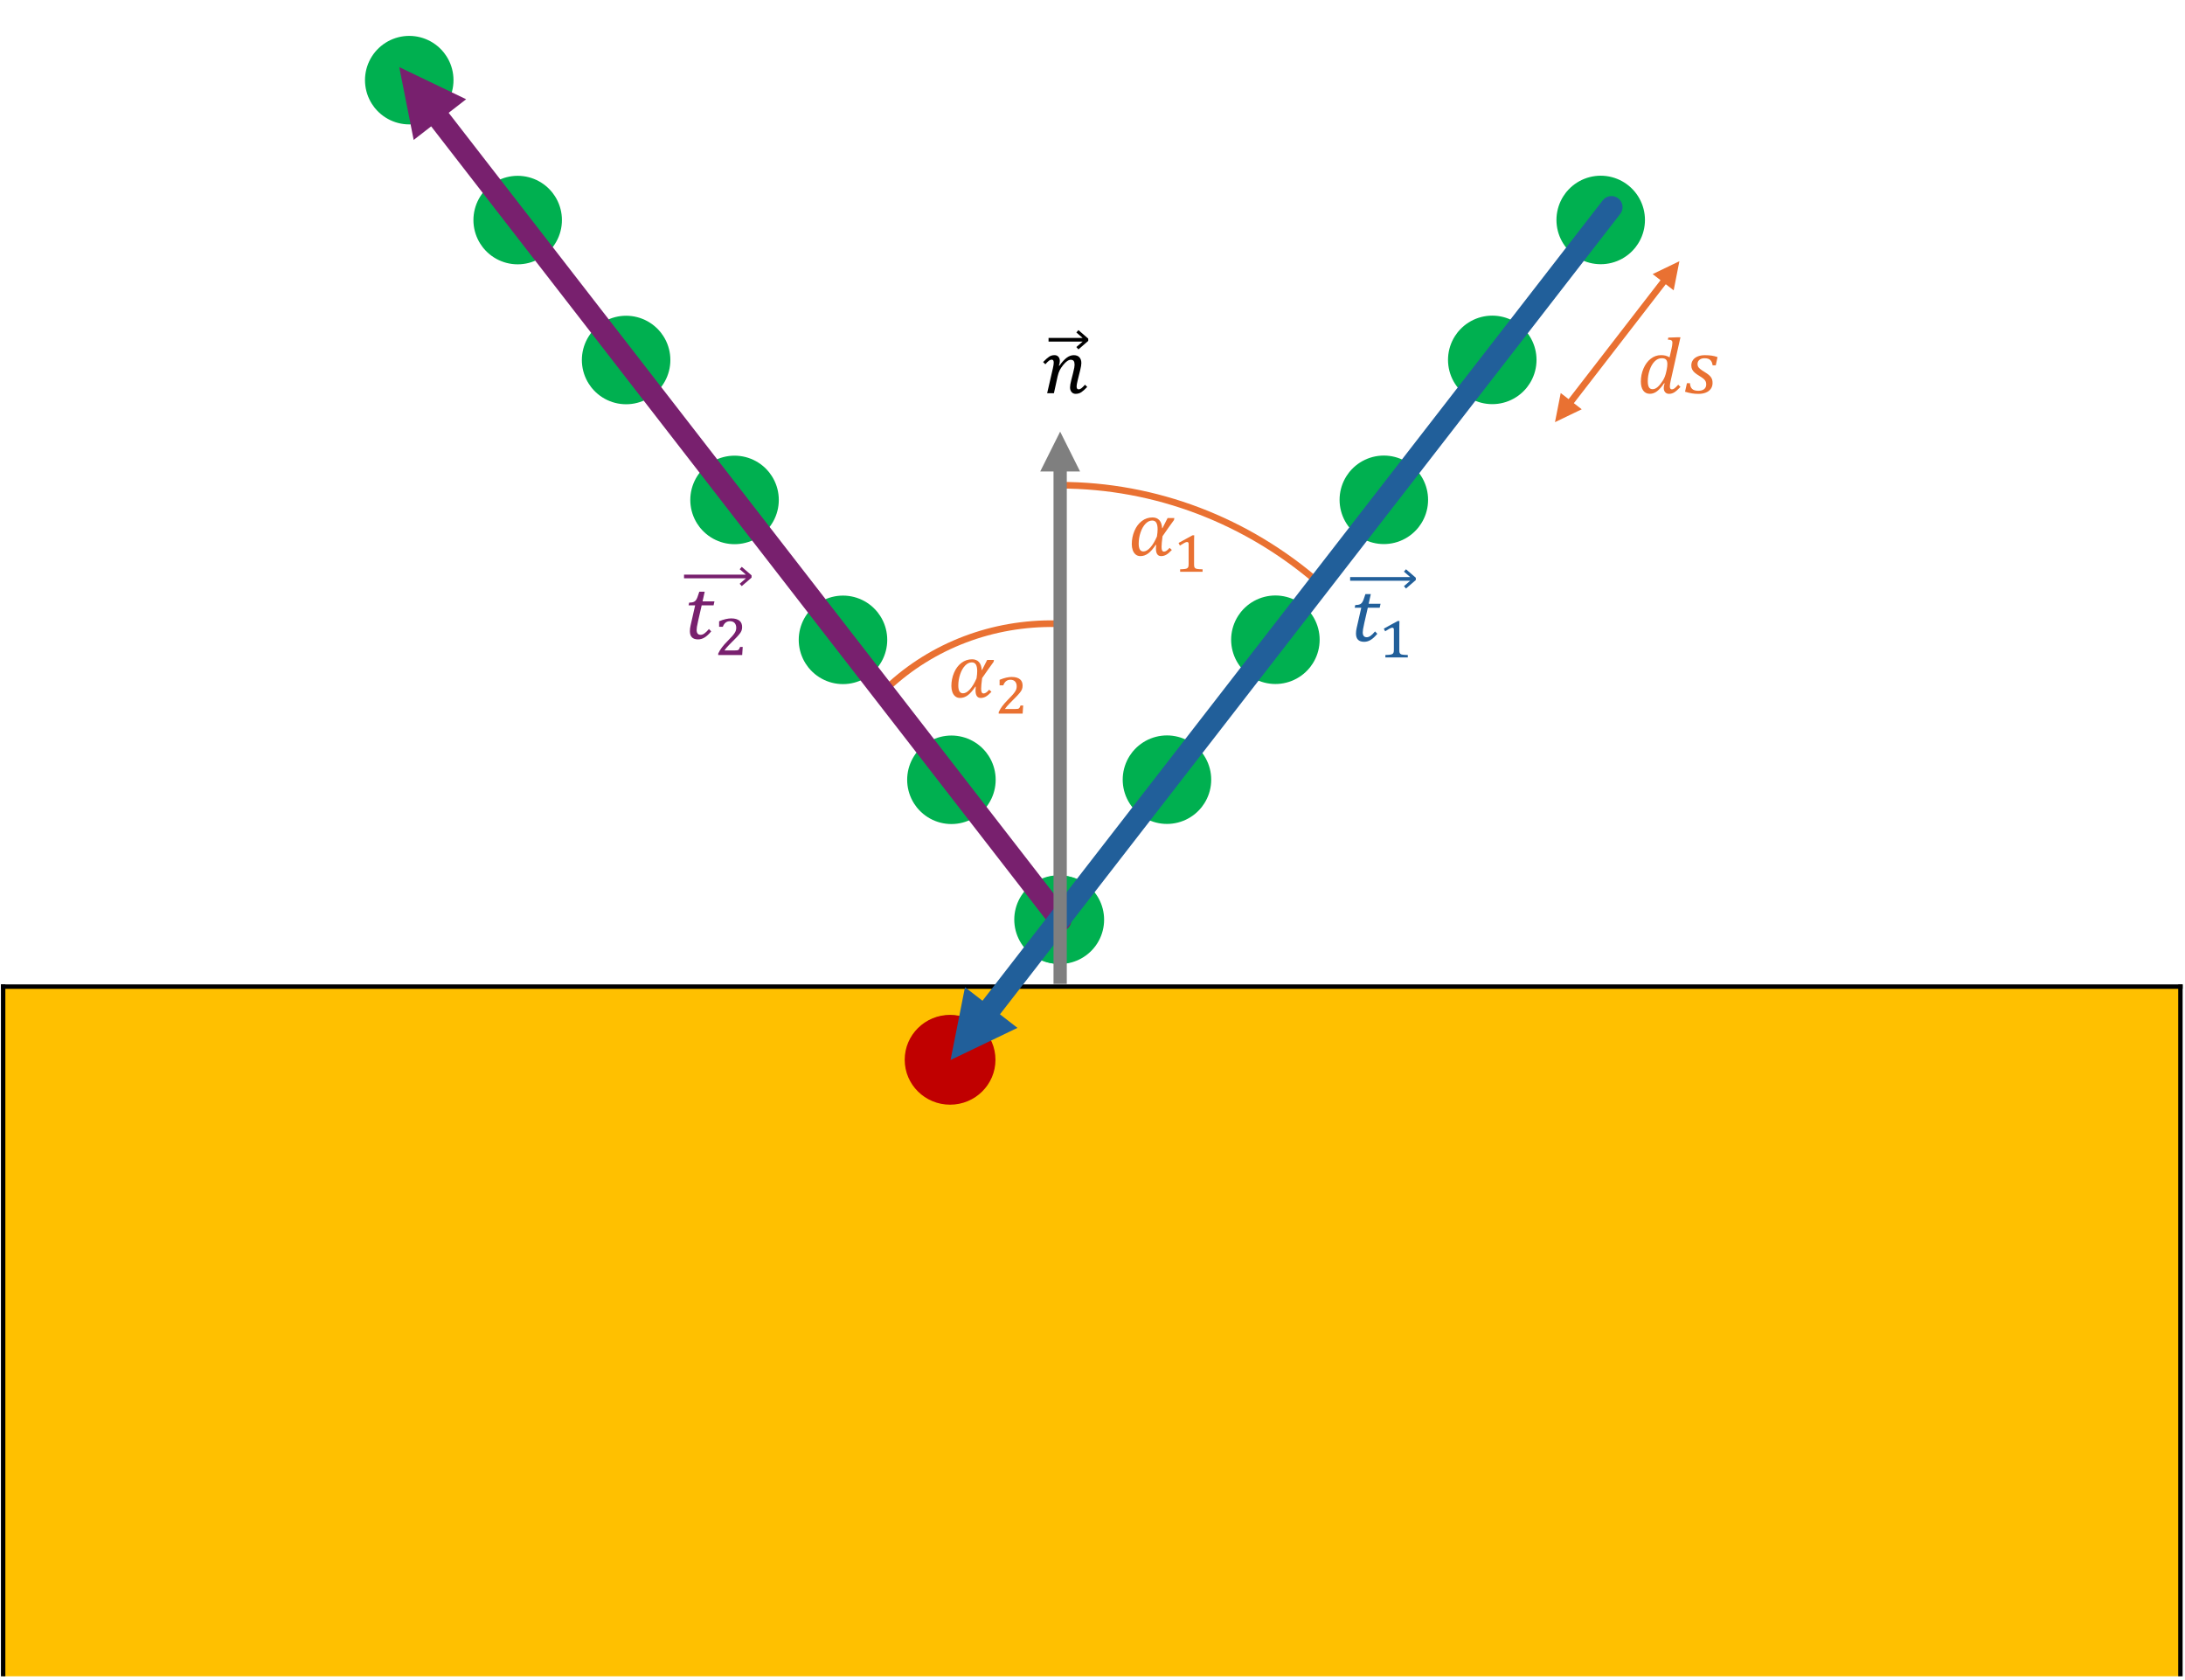
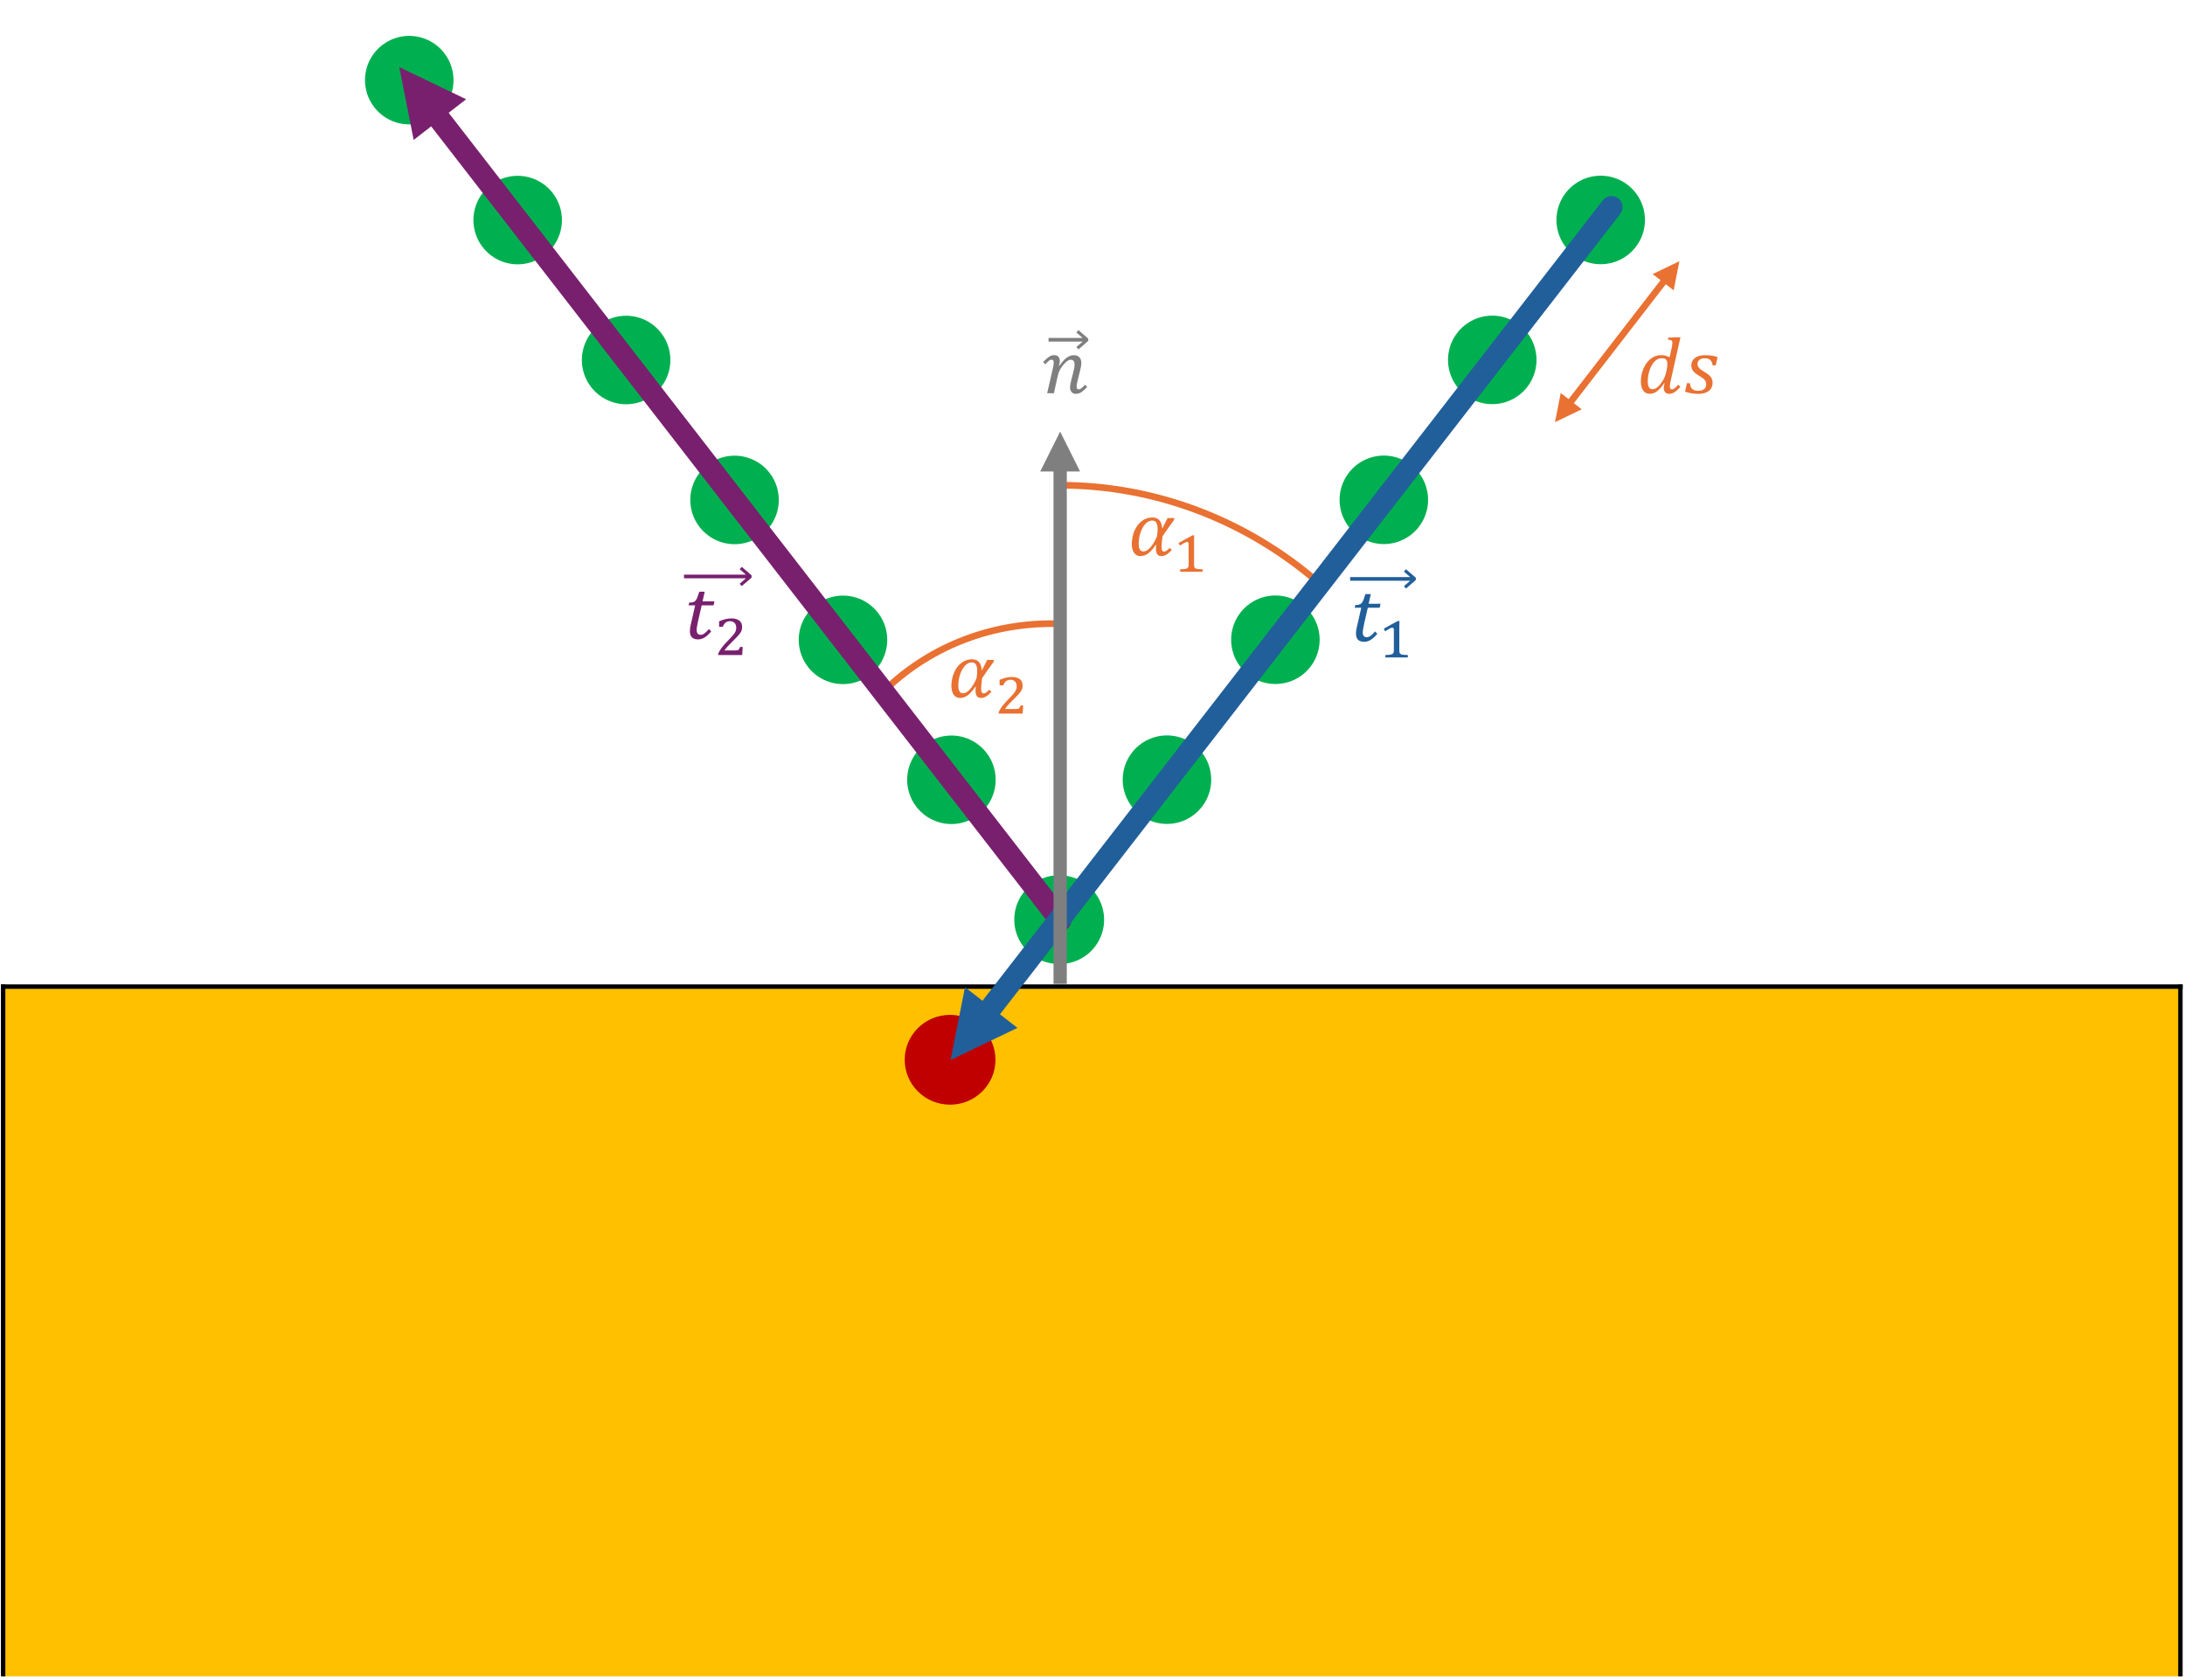
<svg xmlns="http://www.w3.org/2000/svg" width="2263" height="1739" xml:space="preserve" overflow="hidden">
  <g transform="translate(-1028 -673)">
    <path d="M1031.25 1694.74 3286.25 1694.74 3286.25 2408.97 1031.25 2408.97Z" fill="#FFC000" fill-rule="evenodd" />
    <path d="M1031.25 1692.45 1031.25 2408.97" stroke="#000000" stroke-width="4.583" stroke-linejoin="round" stroke-miterlimit="10" fill="none" fill-rule="evenodd" />
    <path d="M3286.25 1692.45 3286.25 2408.97" stroke="#000000" stroke-width="4.583" stroke-linejoin="round" stroke-miterlimit="10" fill="none" fill-rule="evenodd" />
    <path d="M1028.96 1694.74 3288.54 1694.74" stroke="#000000" stroke-width="4.583" stroke-linejoin="round" stroke-miterlimit="10" fill="none" fill-rule="evenodd" />
    <path d="M1947.07 1385.22C1993.81 1341.41 2056.18 1317.73 2121.75 1318.9" stroke="#E97132" stroke-width="6.875" stroke-miterlimit="8" fill="none" fill-rule="evenodd" />
    <path d="M2126 1175.5C2224.58 1175.5 2320.02 1211.86 2395.66 1278.23" stroke="#E97132" stroke-width="6.875" stroke-miterlimit="8" fill="none" fill-rule="evenodd" />
    <path d="M2125.69 1625.44 1441 742" stroke="#00B050" stroke-width="91.667" stroke-linecap="round" stroke-linejoin="round" stroke-miterlimit="10" stroke-dasharray="0 183.333" fill="none" fill-rule="evenodd" />
    <path d="M0 0 684.531 883.229" stroke="#00B050" stroke-width="91.667" stroke-linecap="round" stroke-linejoin="round" stroke-miterlimit="10" stroke-dasharray="0 183.333" fill="none" fill-rule="evenodd" transform="matrix(1 0 0 -1 2012 1770.23)" />
    <path d="M2117.13 1632.96 1467.54 794.804C1463.66 789.802 1464.58 782.605 1469.58 778.728 1474.58 774.852 1481.78 775.764 1485.65 780.766L2135.24 1618.92C2139.12 1623.92 2138.21 1631.12 2133.2 1634.99 2128.2 1638.87 2121 1637.96 2117.13 1632.96ZM1456.44 817.898 1441.5 742.5 1510.79 775.783Z" fill="#78206E" />
    <path d="M1965 1770.5C1965 1744.82 1986.04 1724 2012 1724 2037.96 1724 2059 1744.82 2059 1770.5 2059 1796.18 2037.96 1817 2012 1817 1986.04 1817 1965 1796.18 1965 1770.5Z" fill="#C00000" fill-rule="evenodd" />
    <path d="M9.057-7.019 658.492 830.927C662.369 835.929 661.457 843.126 656.455 847.003 651.453 850.88 644.256 849.968 640.379 844.966L-9.057 7.019C-12.933 2.017-12.021-5.18-7.019-9.057-2.017-12.933 5.18-12.021 9.057-7.019ZM669.586 807.831 684.531 883.229 615.246 849.947Z" fill="#215F9A" transform="matrix(-1 0 0 1 2697.03 887.5)" />
    <path d="M6.875-4.33816e-06 6.875 537.558-6.875 537.558-6.875 4.33816e-06ZM20.625 530.683 0 571.933-20.625 530.683Z" fill="#7F7F7F" transform="matrix(1 0 0 -1 2126 1691.93)" />
    <path d="M2442.16 1288.25 2447.75 1288.25 2445.52 1298.26 2457.84 1298.26 2456.95 1302.35 2444.63 1302.35 2441.03 1318.08C2440.32 1321.13 2439.88 1323.33 2439.69 1324.66 2439.5 1326 2439.4 1327.07 2439.4 1327.89 2439.4 1331.24 2440.8 1332.91 2443.58 1332.91 2444.77 1332.91 2446.03 1332.46 2447.37 1331.55 2448.71 1330.65 2450.29 1329.1 2452.13 1326.91L2454.48 1329.34C2452.13 1332.18 2449.87 1334.28 2447.69 1335.63 2445.52 1336.98 2443.24 1337.65 2440.86 1337.65 2435.22 1337.65 2432.39 1334.8 2432.39 1329.1 2432.39 1327.29 2432.62 1325.39 2433.08 1323.39L2437.86 1302.35 2431.06 1302.35 2431.66 1299.56C2433.26 1299.53 2434.47 1299.41 2435.29 1299.19 2436.11 1298.98 2436.8 1298.68 2437.36 1298.3 2437.91 1297.92 2438.42 1297.38 2438.88 1296.68 2439.34 1295.98 2439.78 1295.08 2440.22 1293.98 2440.65 1292.89 2441.3 1290.98 2442.16 1288.25Z" fill="#215F9A" fill-rule="evenodd" />
    <text fill="#000000" fill-opacity="0" font-family="Arial,Arial_MSFontService,sans-serif" font-size="49.403" x="2431.06" y="1331.48">𝑡</text>
    <path d="M2475.63 1316.11 2477.42 1316.11C2477.38 1317.19 2477.35 1318.15 2477.33 1319 2477.31 1319.85 2477.29 1320.67 2477.28 1321.47 2477.27 1322.28 2477.27 1323.07 2477.27 1323.85L2477.27 1346.11C2477.27 1346.72 2477.29 1347.24 2477.33 1347.68 2477.37 1348.12 2477.43 1348.49 2477.52 1348.79 2477.61 1349.1 2477.72 1349.36 2477.87 1349.57 2478.02 1349.79 2478.19 1349.97 2478.38 1350.13 2478.62 1350.36 2478.93 1350.54 2479.32 1350.67 2479.71 1350.8 2480.21 1350.9 2480.81 1350.99 2481.42 1351.08 2482.15 1351.15 2483 1351.2 2483.85 1351.25 2484.87 1351.28 2486.06 1351.3L2486.06 1353.85 2462.83 1353.85 2462.83 1351.3C2463.98 1351.26 2464.96 1351.22 2465.76 1351.17 2466.56 1351.12 2467.24 1351.05 2467.81 1350.96 2468.37 1350.87 2468.83 1350.78 2469.17 1350.67 2469.51 1350.56 2469.81 1350.43 2470.06 1350.27 2470.34 1350.1 2470.57 1349.91 2470.77 1349.7 2470.96 1349.5 2471.12 1349.24 2471.23 1348.93 2471.35 1348.61 2471.44 1348.23 2471.51 1347.78 2471.58 1347.33 2471.62 1346.78 2471.62 1346.11L2471.62 1325.11C2471.62 1324.35 2471.47 1323.81 2471.18 1323.5 2470.88 1323.18 2470.46 1323.03 2469.92 1323.03 2469.31 1323.03 2468.41 1323.34 2467.22 1323.97 2466.03 1324.59 2464.49 1325.52 2462.59 1326.75 2462.34 1326.3 2462.1 1325.85 2461.89 1325.4 2461.67 1324.95 2461.45 1324.49 2461.22 1324.02 2463.64 1322.7 2466.03 1321.37 2468.41 1320.05 2470.78 1318.74 2473.19 1317.42 2475.63 1316.11Z" fill="#215F9A" fill-rule="evenodd" />
    <text fill="#000000" fill-opacity="0" font-family="Arial,Arial_MSFontService,sans-serif" font-size="37.734" x="2461.22" y="1349.13">1</text>
    <path d="M2484.19 1262.53 2494.36 1271.32 2494.36 1273.68 2484.19 1282.47 2482.04 1280.04 2488.53 1274.4 2471.99 1274.4 2463.81 1274.4 2461.33 1274.4 2450.65 1274.4 2447.67 1274.4 2437.02 1274.4 2426.34 1274.4 2426.34 1270.6 2437.02 1270.6 2447.67 1270.6 2450.65 1270.6 2461.33 1270.6 2463.81 1270.6 2471.99 1270.6 2488.53 1270.6 2482.04 1264.96Z" fill="#215F9A" fill-rule="evenodd" />
    <path d="M1752.28 1285.75 1757.87 1285.75 1755.64 1295.76 1767.96 1295.76 1767.07 1299.85 1754.75 1299.85 1751.14 1315.58C1750.44 1318.63 1749.99 1320.83 1749.8 1322.16 1749.61 1323.5 1749.52 1324.57 1749.52 1325.39 1749.52 1328.74 1750.91 1330.41 1753.69 1330.41 1754.88 1330.41 1756.15 1329.96 1757.48 1329.05 1758.82 1328.15 1760.41 1326.6 1762.25 1324.41L1764.6 1326.84C1762.25 1329.68 1759.98 1331.78 1757.81 1333.13 1755.63 1334.48 1753.36 1335.15 1750.98 1335.15 1745.33 1335.15 1742.51 1332.3 1742.51 1326.6 1742.51 1324.79 1742.74 1322.89 1743.2 1320.89L1747.98 1299.85 1741.17 1299.85 1741.78 1297.06C1743.37 1297.03 1744.58 1296.91 1745.41 1296.69 1746.23 1296.48 1746.92 1296.18 1747.47 1295.8 1748.03 1295.42 1748.53 1294.88 1748.99 1294.18 1749.45 1293.48 1749.9 1292.58 1750.33 1291.48 1750.76 1290.39 1751.41 1288.48 1752.28 1285.75Z" fill="#78206E" fill-rule="evenodd" />
    <text fill="#000000" fill-opacity="0" font-family="Arial,Arial_MSFontService,sans-serif" font-size="49.403" x="1741.17" y="1328.98">𝑡</text>
    <path d="M1785.36 1313.41C1787.39 1313.41 1789.13 1313.64 1790.56 1314.1 1792 1314.56 1793.16 1315.18 1794.06 1315.96 1794.96 1316.74 1795.61 1317.68 1796.01 1318.77 1796.41 1319.86 1796.61 1321.05 1796.61 1322.31 1796.61 1323.08 1796.56 1323.78 1796.45 1324.44 1796.34 1325.09 1796.16 1325.74 1795.89 1326.37 1795.63 1327.01 1795.28 1327.65 1794.85 1328.29 1794.42 1328.94 1793.89 1329.62 1793.24 1330.34 1792.75 1330.97 1792.12 1331.69 1791.34 1332.51 1790.56 1333.33 1789.7 1334.21 1788.77 1335.15 1787.85 1336.08 1786.88 1337.06 1785.86 1338.08 1784.84 1339.09 1783.86 1340.1 1782.9 1341.09 1781.94 1342.09 1781.06 1343.06 1780.26 1343.99 1779.46 1344.93 1778.81 1345.79 1778.3 1346.57L1789.14 1346.57C1790.06 1346.57 1790.79 1346.54 1791.34 1346.47 1791.89 1346.4 1792.34 1346.25 1792.7 1346.02 1793.06 1345.78 1793.37 1345.43 1793.62 1344.95 1793.88 1344.47 1794.17 1343.81 1794.5 1342.97L1797.23 1342.97C1797.13 1344.36 1797.04 1345.75 1796.95 1347.16 1796.86 1348.56 1796.77 1349.96 1796.67 1351.35L1771.86 1351.35 1771.86 1349.82C1772.32 1348.77 1772.87 1347.73 1773.5 1346.7 1774.12 1345.68 1774.82 1344.64 1775.61 1343.58 1776.39 1342.53 1777.28 1341.44 1778.27 1340.32 1779.27 1339.19 1780.37 1338.03 1781.58 1336.82 1783.42 1334.98 1784.91 1333.41 1786.06 1332.11 1787.22 1330.82 1788.13 1329.66 1788.79 1328.64 1789.45 1327.63 1789.91 1326.69 1790.15 1325.83 1790.4 1324.97 1790.52 1324.05 1790.52 1323.08 1790.52 1322.08 1790.38 1321.16 1790.09 1320.32 1789.81 1319.48 1789.4 1318.77 1788.88 1318.18 1788.35 1317.6 1787.68 1317.14 1786.87 1316.81 1786.06 1316.47 1785.13 1316.31 1784.07 1316.31 1782.26 1316.31 1780.73 1316.8 1779.5 1317.79 1778.27 1318.77 1777.31 1320.21 1776.63 1322.08L1772.79 1322.08 1772.79 1316.37C1775.29 1315.33 1777.59 1314.58 1779.69 1314.11 1781.79 1313.64 1783.68 1313.41 1785.36 1313.41Z" fill="#78206E" fill-rule="evenodd" />
    <text fill="#000000" fill-opacity="0" font-family="Arial,Arial_MSFontService,sans-serif" font-size="37.94" x="1771.86" y="1346.61">2</text>
    <path d="M1796.23 1260.03 1806.4 1268.82 1806.4 1271.18 1796.23 1279.97 1794.08 1277.54 1800.57 1271.9 1784.03 1271.9 1775.85 1271.9 1772.41 1271.9 1760.77 1271.9 1759.71 1271.9 1748.09 1271.9 1736.45 1271.9 1736.45 1268.1 1748.09 1268.1 1759.71 1268.1 1760.77 1268.1 1772.41 1268.1 1775.85 1268.1 1784.03 1268.1 1800.57 1268.1 1794.08 1262.46Z" fill="#78206E" fill-rule="evenodd" />
-     <path d="M2120.15 1040.78C2121.85 1040.78 2123.19 1041.34 2124.18 1042.46 2125.17 1043.58 2125.66 1045.05 2125.66 1046.86 2125.66 1048.29 2125.33 1049.88 2124.69 1051.64L2125.17 1051.8C2127.82 1048.07 2130.34 1045.31 2132.73 1043.51 2135.12 1041.72 2137.59 1040.82 2140.13 1040.82 2142.64 1040.82 2144.57 1041.54 2145.92 1042.99 2147.27 1044.43 2147.95 1046.44 2147.95 1049.01 2147.95 1050.71 2147.56 1053.13 2146.77 1056.26L2144.14 1066.88C2143.41 1069.82 2143.05 1071.9 2143.05 1073.12 2143.05 1074.2 2143.22 1074.98 2143.57 1075.47 2143.92 1075.96 2144.48 1076.2 2145.23 1076.2 2146.04 1076.2 2146.91 1075.87 2147.83 1075.21 2148.75 1074.54 2150.04 1073.28 2151.72 1071.42L2154.03 1073.69C2151.7 1076.17 2149.68 1077.99 2147.95 1079.14 2146.22 1080.29 2144.25 1080.86 2142.03 1080.86 2140.28 1080.86 2138.87 1080.23 2137.82 1078.98 2136.76 1077.72 2136.24 1076.12 2136.24 1074.17 2136.24 1072.42 2136.68 1069.84 2137.57 1066.43L2139.36 1059.42C2140.01 1056.88 2140.43 1055 2140.63 1053.79 2140.84 1052.57 2140.94 1051.59 2140.94 1050.83 2140.94 1048.96 2140.63 1047.62 2140.01 1046.8 2139.38 1045.97 2138.37 1045.56 2136.97 1045.56 2135.83 1045.56 2134.61 1046.01 2133.3 1046.92 2131.99 1047.82 2130.6 1049.19 2129.12 1051.01 2127.65 1052.83 2126.47 1054.6 2125.58 1056.32 2124.69 1058.04 2123.96 1060.15 2123.39 1062.66L2119.54 1080.21 2112.53 1080.21 2118.45 1054.52C2119.04 1051.92 2119.34 1049.92 2119.34 1048.52 2119.34 1047.44 2119.16 1046.65 2118.81 1046.17 2118.46 1045.68 2117.91 1045.44 2117.15 1045.44 2116.31 1045.44 2115.43 1045.78 2114.49 1046.47 2113.56 1047.16 2112.29 1048.41 2110.66 1050.22L2108.35 1047.95C2110.84 1045.36 2112.91 1043.51 2114.55 1042.42 2116.2 1041.33 2118.07 1040.78 2120.15 1040.78Z" fill-rule="evenodd" />
+     <path d="M2120.15 1040.78C2121.85 1040.78 2123.19 1041.34 2124.18 1042.46 2125.17 1043.58 2125.66 1045.05 2125.66 1046.86 2125.66 1048.29 2125.33 1049.88 2124.69 1051.64L2125.17 1051.8C2127.82 1048.07 2130.34 1045.31 2132.73 1043.51 2135.12 1041.72 2137.59 1040.82 2140.13 1040.82 2142.64 1040.82 2144.57 1041.54 2145.92 1042.99 2147.27 1044.43 2147.95 1046.44 2147.95 1049.01 2147.95 1050.71 2147.56 1053.13 2146.77 1056.26L2144.14 1066.88C2143.41 1069.82 2143.05 1071.9 2143.05 1073.12 2143.05 1074.2 2143.22 1074.98 2143.57 1075.47 2143.92 1075.96 2144.48 1076.2 2145.23 1076.2 2146.04 1076.2 2146.91 1075.87 2147.83 1075.21 2148.75 1074.54 2150.04 1073.28 2151.72 1071.42L2154.03 1073.69C2151.7 1076.17 2149.68 1077.99 2147.95 1079.14 2146.22 1080.29 2144.25 1080.86 2142.03 1080.86 2140.28 1080.86 2138.87 1080.23 2137.82 1078.98 2136.76 1077.72 2136.24 1076.12 2136.24 1074.17 2136.24 1072.42 2136.68 1069.84 2137.57 1066.43L2139.36 1059.42C2140.01 1056.88 2140.43 1055 2140.63 1053.79 2140.84 1052.57 2140.94 1051.59 2140.94 1050.83 2140.94 1048.96 2140.63 1047.62 2140.01 1046.8 2139.38 1045.97 2138.37 1045.56 2136.97 1045.56 2135.83 1045.56 2134.61 1046.01 2133.3 1046.92 2131.99 1047.82 2130.6 1049.19 2129.12 1051.01 2127.65 1052.83 2126.47 1054.6 2125.58 1056.32 2124.69 1058.04 2123.96 1060.15 2123.39 1062.66L2119.54 1080.21 2112.53 1080.21 2118.45 1054.52C2119.04 1051.92 2119.34 1049.92 2119.34 1048.52 2119.34 1047.44 2119.16 1046.65 2118.81 1046.17 2118.46 1045.68 2117.91 1045.44 2117.15 1045.44 2116.31 1045.44 2115.43 1045.78 2114.49 1046.47 2113.56 1047.16 2112.29 1048.41 2110.66 1050.22L2108.35 1047.95C2110.84 1045.36 2112.91 1043.51 2114.55 1042.42 2116.2 1041.33 2118.07 1040.78 2120.15 1040.78Z" fill="#7F7F7F" fill-rule="evenodd" />
    <text fill="#000000" fill-opacity="0" font-family="Arial,Arial_MSFontService,sans-serif" font-size="40.081" x="2108.35" y="1075.85">𝑛</text>
-     <path d="M2144.93 1014.88 2155.1 1023.68 2155.1 1026.03 2144.93 1034.82 2142.78 1032.39 2149.27 1026.76 2138.3 1026.76 2124.55 1026.76 2113.98 1026.76 2113.98 1022.95 2124.55 1022.95 2138.3 1022.95 2149.27 1022.95 2142.78 1017.31Z" fill-rule="evenodd" />
+     <path d="M2144.93 1014.88 2155.1 1023.68 2155.1 1026.03 2144.93 1034.82 2142.78 1032.39 2149.27 1026.76 2138.3 1026.76 2124.55 1026.76 2113.98 1026.76 2113.98 1022.95 2124.55 1022.95 2138.3 1022.95 2149.27 1022.95 2142.78 1017.31Z" fill="#7F7F7F" fill-rule="evenodd" />
    <path d="M16.735 16.029 117.558 146.456 112.118 150.66 11.296 20.233ZM5.94 30.167 0 0 27.697 13.348ZM122.914 136.522 128.854 166.689 101.156 153.341Z" fill="#E97132" transform="matrix(-1 0 0 1 2767.35 943.5)" />
    <path d="M2749.07 1043.98C2746.32 1043.98 2743.85 1045.09 2741.66 1047.32 2739.47 1049.55 2737.75 1052.56 2736.49 1056.34 2735.23 1060.12 2734.61 1063.89 2734.61 1067.65 2734.61 1070.46 2734.99 1072.56 2735.76 1073.95 2736.53 1075.34 2737.82 1076.04 2739.63 1076.04 2740.47 1076.04 2741.32 1075.85 2742.18 1075.49 2743.05 1075.12 2743.95 1074.54 2744.88 1073.73 2745.81 1072.92 2746.73 1071.93 2747.64 1070.77 2748.54 1069.61 2749.37 1068.44 2750.13 1067.26 2750.88 1066.09 2751.59 1064.7 2752.24 1063.09 2752.88 1061.48 2753.44 1059.54 2753.9 1057.27L2754.26 1055.53C2754.67 1053.58 2754.87 1051.75 2754.87 1050.02 2754.87 1047.91 2754.42 1046.38 2753.53 1045.42 2752.64 1044.46 2751.15 1043.98 2749.07 1043.98ZM2793.79 1040.82C2796.3 1040.82 2798.59 1040.97 2800.66 1041.26 2802.73 1041.56 2804.79 1042.07 2806.84 1042.8L2805.02 1051.32 2801.74 1051.32C2801.44 1048.91 2800.65 1047.09 2799.36 1045.84 2798.08 1044.6 2796.06 1043.98 2793.31 1043.98 2791.17 1043.98 2789.44 1044.53 2788.12 1045.62 2786.79 1046.72 2786.13 1048.15 2786.13 1049.94 2786.13 1050.91 2786.3 1051.77 2786.64 1052.51 2786.98 1053.25 2787.66 1054.07 2788.69 1054.96 2789.71 1055.85 2791.31 1056.95 2793.47 1058.25 2795.17 1059.27 2796.53 1060.21 2797.56 1061.06 2798.59 1061.91 2799.4 1062.76 2799.99 1063.59 2800.59 1064.43 2801.02 1065.32 2801.29 1066.25 2801.56 1067.18 2801.69 1068.31 2801.69 1069.63 2801.69 1072.04 2801.05 1074.1 2799.77 1075.81 2798.49 1077.53 2796.74 1078.81 2794.54 1079.64 2792.34 1080.48 2789.83 1080.9 2787.02 1080.9 2784.78 1080.9 2782.58 1080.73 2780.42 1080.39 2778.26 1080.06 2775.85 1079.48 2773.2 1078.67L2775.15 1069.84 2778.31 1069.84C2778.42 1072.43 2779.15 1074.39 2780.5 1075.71 2781.85 1077.04 2784 1077.7 2786.94 1077.7 2789.51 1077.7 2791.52 1077.12 2792.96 1075.98 2794.41 1074.83 2795.13 1073.2 2795.13 1071.09 2795.13 1069.88 2794.93 1068.83 2794.52 1067.95 2794.12 1067.07 2793.45 1066.23 2792.54 1065.42 2791.62 1064.61 2790.16 1063.59 2788.16 1062.38 2786.05 1061.11 2784.41 1059.96 2783.23 1058.93 2782.06 1057.91 2781.17 1056.79 2780.58 1055.59 2779.99 1054.39 2779.69 1053 2779.69 1051.44 2779.69 1049.3 2780.26 1047.43 2781.41 1045.82 2782.56 1044.22 2784.2 1042.98 2786.33 1042.12 2788.47 1041.25 2790.95 1040.82 2793.79 1040.82ZM2766.06 1022.26 2768.45 1022.26 2758.36 1067.12C2757.76 1069.77 2757.46 1071.77 2757.46 1073.12 2757.46 1074.2 2757.64 1074.98 2757.99 1075.47 2758.34 1075.96 2758.9 1076.2 2759.65 1076.2 2760.46 1076.2 2761.33 1075.87 2762.25 1075.21 2763.16 1074.54 2764.46 1073.28 2766.14 1071.42L2768.45 1073.69C2765.96 1076.31 2763.87 1078.16 2762.16 1079.24 2760.46 1080.32 2758.63 1080.86 2756.65 1080.86 2754.98 1080.86 2753.64 1080.31 2752.64 1079.2 2751.64 1078.09 2751.14 1076.62 2751.14 1074.78 2751.14 1073.29 2751.45 1071.71 2752.07 1070.04L2751.55 1069.88C2748.95 1073.66 2746.49 1076.43 2744.17 1078.18 2741.85 1079.94 2739.39 1080.82 2736.79 1080.82 2733.82 1080.82 2731.52 1079.7 2729.88 1077.46 2728.25 1075.21 2727.43 1072.07 2727.43 1068.01 2727.43 1063.37 2728.34 1058.9 2730.17 1054.62 2731.99 1050.34 2734.5 1046.96 2737.69 1044.49 2740.87 1042.01 2744.43 1040.78 2748.34 1040.78 2749.99 1040.78 2751.51 1040.95 2752.9 1041.28 2754.3 1041.62 2755.72 1042.21 2757.18 1043.05L2759.29 1033.69C2759.5 1032.79 2759.69 1031.81 2759.85 1030.73 2760.02 1029.65 2760.1 1028.7 2760.1 1027.89 2760.1 1027.08 2759.95 1026.47 2759.65 1026.05 2759.35 1025.63 2758.93 1025.32 2758.38 1025.13 2757.82 1024.95 2756.83 1024.81 2755.4 1024.73L2755.88 1022.62Z" fill="#E97132" fill-rule="evenodd" />
    <text fill="#000000" fill-opacity="0" font-family="Arial,Arial_MSFontService,sans-serif" font-size="58.643" x="2727.43" y="1073.57">𝑑𝑠</text>
    <path d="M2221.34 1212.06C2218.85 1212.06 2216.54 1213.17 2214.41 1215.39 2212.27 1217.6 2210.56 1220.6 2209.28 1224.38 2207.99 1228.17 2207.35 1232.04 2207.35 1236.02 2207.35 1238.74 2207.76 1240.77 2208.57 1242.1 2209.38 1243.42 2210.6 1244.08 2212.22 1244.08 2214.54 1244.08 2216.93 1242.72 2219.39 1239.99 2221.85 1237.26 2224.13 1233.46 2226.24 1228.6 2226.7 1225.79 2226.93 1223.3 2226.93 1221.14 2226.93 1218.06 2226.48 1215.78 2225.57 1214.29 2224.67 1212.81 2223.25 1212.06 2221.34 1212.06ZM2221.62 1208.86C2224.65 1208.86 2227.02 1209.81 2228.73 1211.7 2230.45 1213.59 2231.4 1216.36 2231.59 1220.01L2231.95 1219.97 2237.26 1209.51 2244.27 1209.51 2243.87 1211.58C2240.52 1216.12 2236.57 1221.7 2232.03 1228.32 2231.36 1233.48 2231.02 1237.12 2231.02 1239.26 2231.02 1241.04 2231.22 1242.32 2231.63 1243.09 2232.03 1243.86 2232.71 1244.24 2233.66 1244.24 2234.41 1244.24 2235.27 1243.93 2236.23 1243.29 2237.19 1242.66 2238.22 1241.68 2239.33 1240.35L2241.68 1242.54C2239.41 1244.97 2237.44 1246.64 2235.76 1247.55 2234.09 1248.45 2232.36 1248.9 2230.58 1248.9 2226.98 1248.9 2225.19 1246.28 2225.19 1241.04 2225.19 1239.88 2225.27 1238.6 2225.43 1237.19L2225.02 1237.19C2222.24 1241.35 2219.61 1244.34 2217.12 1246.17 2214.63 1247.99 2211.97 1248.9 2209.14 1248.9 2207.16 1248.9 2205.5 1248.34 2204.15 1247.2 2202.8 1246.07 2201.8 1244.56 2201.15 1242.68 2200.5 1240.8 2200.18 1238.76 2200.18 1236.54 2200.18 1231.71 2201.1 1227.12 2202.94 1222.78 2204.77 1218.45 2207.33 1215.04 2210.6 1212.57 2213.86 1210.1 2217.54 1208.86 2221.62 1208.86Z" fill="#E97132" fill-rule="evenodd" />
    <text fill="#000000" fill-opacity="0" font-family="Arial,Arial_MSFontService,sans-serif" font-size="40.041" x="2200.18" y="1243.9">𝛼</text>
    <path d="M2263.07 1227.36 2264.86 1227.36C2264.82 1228.44 2264.79 1229.4 2264.77 1230.25 2264.75 1231.1 2264.73 1231.93 2264.72 1232.73 2264.71 1233.53 2264.71 1234.32 2264.71 1235.1L2264.71 1257.36C2264.71 1257.97 2264.73 1258.49 2264.77 1258.93 2264.81 1259.37 2264.87 1259.74 2264.96 1260.05 2265.05 1260.35 2265.16 1260.61 2265.31 1260.82 2265.46 1261.04 2265.63 1261.22 2265.82 1261.38 2266.06 1261.61 2266.37 1261.79 2266.76 1261.92 2267.15 1262.05 2267.65 1262.15 2268.25 1262.24 2268.86 1262.33 2269.59 1262.4 2270.44 1262.45 2271.29 1262.5 2272.31 1262.53 2273.5 1262.55L2273.5 1265.1 2250.27 1265.1 2250.27 1262.55C2251.42 1262.51 2252.4 1262.47 2253.2 1262.42 2254 1262.37 2254.68 1262.3 2255.25 1262.21 2255.81 1262.13 2256.27 1262.03 2256.61 1261.92 2256.95 1261.81 2257.25 1261.68 2257.5 1261.52 2257.78 1261.35 2258.01 1261.16 2258.21 1260.95 2258.4 1260.75 2258.56 1260.49 2258.67 1260.18 2258.79 1259.86 2258.88 1259.48 2258.95 1259.03 2259.02 1258.59 2259.06 1258.03 2259.06 1257.36L2259.06 1236.36C2259.06 1235.6 2258.91 1235.06 2258.62 1234.75 2258.32 1234.43 2257.9 1234.28 2257.36 1234.28 2256.75 1234.28 2255.85 1234.59 2254.66 1235.22 2253.47 1235.84 2251.93 1236.77 2250.03 1238 2249.78 1237.55 2249.54 1237.1 2249.33 1236.65 2249.11 1236.2 2248.89 1235.74 2248.65 1235.27 2251.08 1233.95 2253.47 1232.62 2255.85 1231.31 2258.22 1229.99 2260.63 1228.67 2263.07 1227.36Z" fill="#E97132" fill-rule="evenodd" />
    <text fill="#000000" fill-opacity="0" font-family="Arial,Arial_MSFontService,sans-serif" font-size="37.734" x="2248.65" y="1260.38">1</text>
    <path d="M2034.5 1358.95C2032.01 1358.95 2029.7 1360.06 2027.57 1362.28 2025.43 1364.49 2023.72 1367.49 2022.44 1371.27 2021.16 1375.06 2020.51 1378.93 2020.51 1382.91 2020.51 1385.63 2020.92 1387.66 2021.73 1388.98 2022.54 1390.31 2023.76 1390.97 2025.38 1390.97 2027.7 1390.97 2030.09 1389.61 2032.55 1386.88 2035.01 1384.15 2037.29 1380.35 2039.4 1375.49 2039.86 1372.68 2040.09 1370.19 2040.09 1368.03 2040.09 1364.95 2039.64 1362.67 2038.73 1361.18 2037.83 1359.7 2036.41 1358.95 2034.5 1358.95ZM2034.78 1355.75C2037.81 1355.75 2040.18 1356.7 2041.89 1358.59 2043.61 1360.48 2044.56 1363.25 2044.75 1366.9L2045.11 1366.86 2050.42 1356.4 2057.43 1356.4 2057.03 1358.47C2053.68 1363.01 2049.73 1368.59 2045.19 1375.21 2044.52 1380.37 2044.18 1384.01 2044.18 1386.15 2044.18 1387.93 2044.38 1389.21 2044.79 1389.98 2045.19 1390.75 2045.87 1391.13 2046.82 1391.13 2047.57 1391.13 2048.43 1390.81 2049.39 1390.18 2050.35 1389.55 2051.38 1388.57 2052.49 1387.24L2054.84 1389.43C2052.57 1391.86 2050.6 1393.53 2048.92 1394.44 2047.25 1395.34 2045.52 1395.79 2043.74 1395.79 2040.14 1395.79 2038.35 1393.17 2038.35 1387.93 2038.35 1386.77 2038.43 1385.49 2038.59 1384.08L2038.18 1384.08C2035.4 1388.24 2032.77 1391.23 2030.28 1393.06 2027.8 1394.88 2025.13 1395.79 2022.3 1395.79 2020.32 1395.79 2018.66 1395.23 2017.31 1394.09 2015.96 1392.96 2014.96 1391.45 2014.31 1389.57 2013.66 1387.69 2013.34 1385.65 2013.34 1383.43 2013.34 1378.6 2014.26 1374.01 2016.1 1369.67 2017.93 1365.34 2020.49 1361.93 2023.76 1359.46 2027.03 1356.99 2030.7 1355.75 2034.78 1355.75Z" fill="#E97132" fill-rule="evenodd" />
    <text fill="#000000" fill-opacity="0" font-family="Arial,Arial_MSFontService,sans-serif" font-size="40.041" x="2013.34" y="1390.79">𝛼</text>
    <path d="M2075.85 1374.05C2077.88 1374.05 2079.61 1374.28 2081.05 1374.74 2082.48 1375.2 2083.65 1375.82 2084.55 1376.6 2085.45 1377.38 2086.09 1378.32 2086.5 1379.41 2086.9 1380.5 2087.1 1381.69 2087.1 1382.96 2087.1 1383.72 2087.04 1384.42 2086.93 1385.08 2086.83 1385.73 2086.64 1386.38 2086.38 1387.01 2086.11 1387.65 2085.77 1388.29 2085.34 1388.93 2084.91 1389.58 2084.37 1390.26 2083.73 1390.98 2083.24 1391.61 2082.6 1392.33 2081.82 1393.15 2081.04 1393.97 2080.19 1394.85 2079.26 1395.79 2078.33 1396.72 2077.36 1397.7 2076.34 1398.72 2075.33 1399.73 2074.34 1400.74 2073.39 1401.73 2072.43 1402.73 2071.55 1403.7 2070.75 1404.63 2069.95 1405.57 2069.29 1406.43 2068.79 1407.21L2079.63 1407.21C2080.54 1407.21 2081.28 1407.18 2081.82 1407.11 2082.37 1407.04 2082.82 1406.89 2083.18 1406.66 2083.55 1406.42 2083.85 1406.07 2084.11 1405.59 2084.36 1405.11 2084.65 1404.45 2084.99 1403.61L2087.71 1403.61C2087.61 1405 2087.52 1406.39 2087.43 1407.8 2087.34 1409.21 2087.25 1410.6 2087.15 1411.99L2062.34 1411.99 2062.34 1410.46C2062.81 1409.41 2063.36 1408.37 2063.98 1407.34 2064.61 1406.32 2065.31 1405.28 2066.09 1404.22 2066.87 1403.17 2067.76 1402.08 2068.76 1400.96 2069.75 1399.83 2070.86 1398.67 2072.07 1397.46 2073.9 1395.62 2075.4 1394.05 2076.55 1392.75 2077.7 1391.46 2078.61 1390.3 2079.27 1389.28 2079.94 1388.27 2080.39 1387.33 2080.64 1386.47 2080.88 1385.61 2081 1384.69 2081 1383.72 2081 1382.72 2080.86 1381.8 2080.58 1380.96 2080.29 1380.12 2079.89 1379.41 2079.36 1378.82 2078.83 1378.24 2078.17 1377.78 2077.35 1377.45 2076.54 1377.12 2075.61 1376.95 2074.56 1376.95 2072.74 1376.95 2071.22 1377.44 2069.99 1378.43 2068.76 1379.42 2067.8 1380.85 2067.12 1382.72L2063.28 1382.72 2063.28 1377.01C2065.78 1375.97 2068.08 1375.22 2070.18 1374.75 2072.28 1374.28 2074.17 1374.05 2075.85 1374.05Z" fill="#E97132" fill-rule="evenodd" />
    <text fill="#000000" fill-opacity="0" font-family="Arial,Arial_MSFontService,sans-serif" font-size="37.94" x="2062.34" y="1407.25">2</text>
  </g>
</svg>
